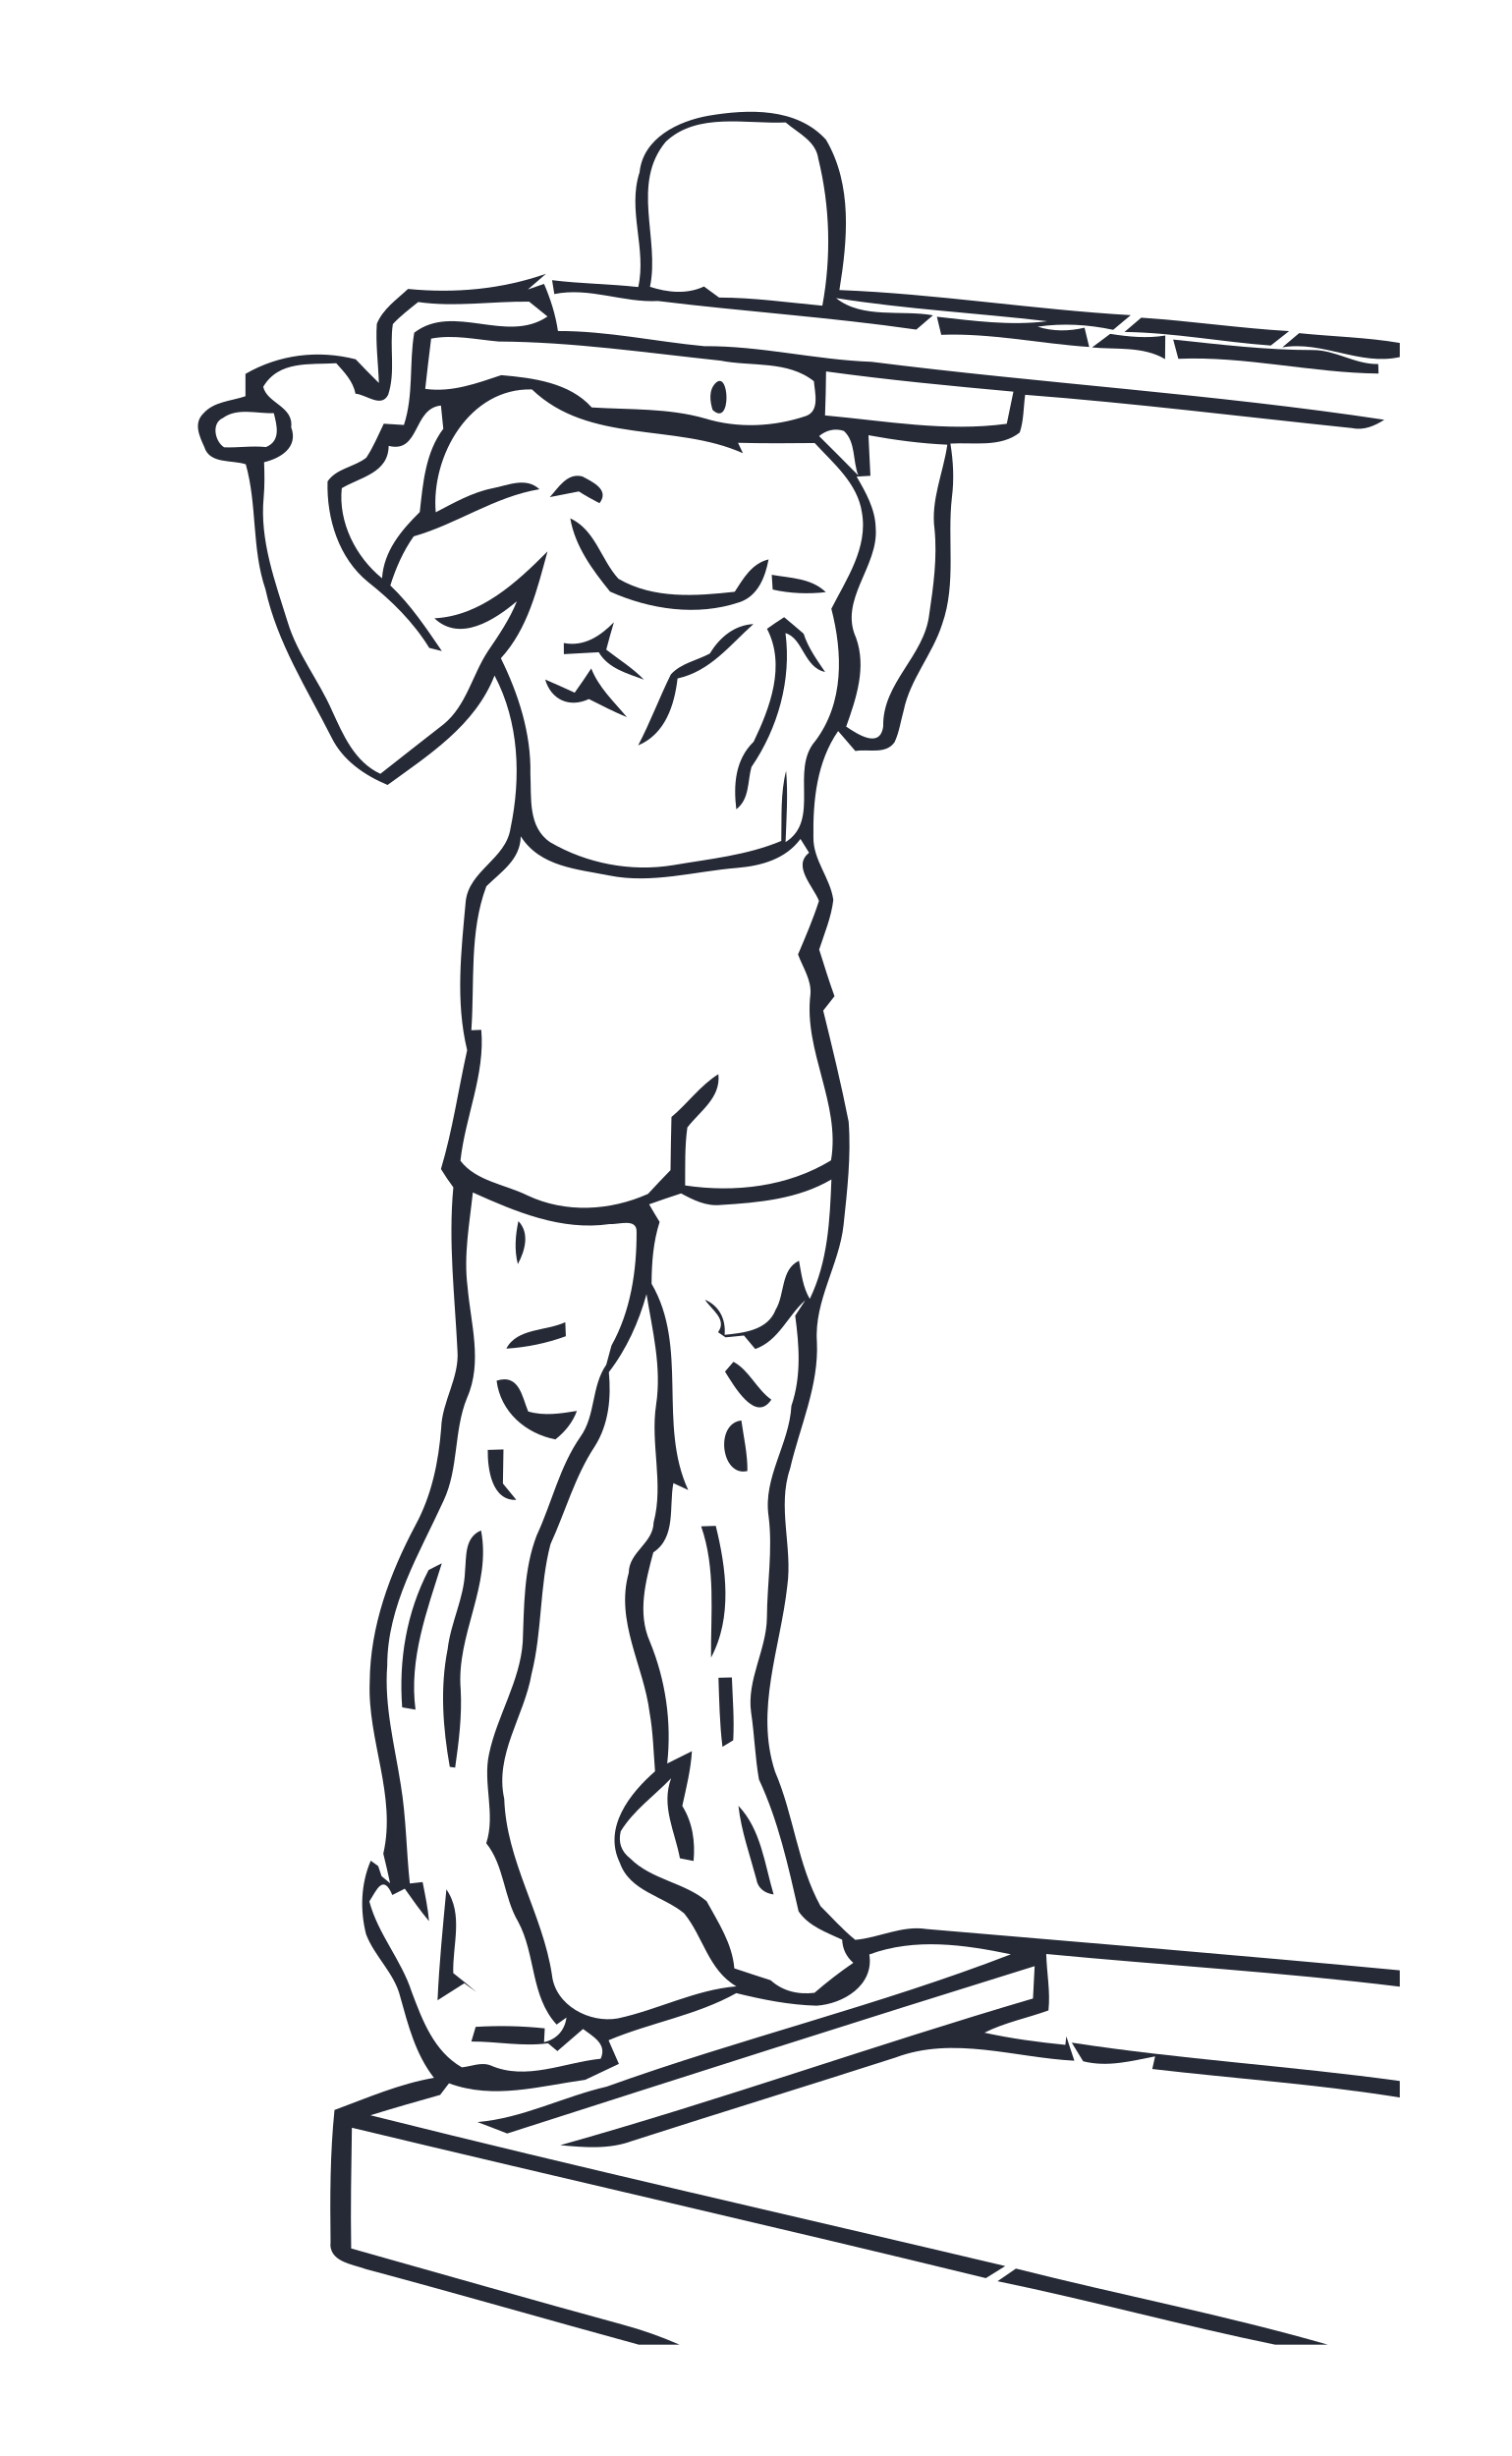
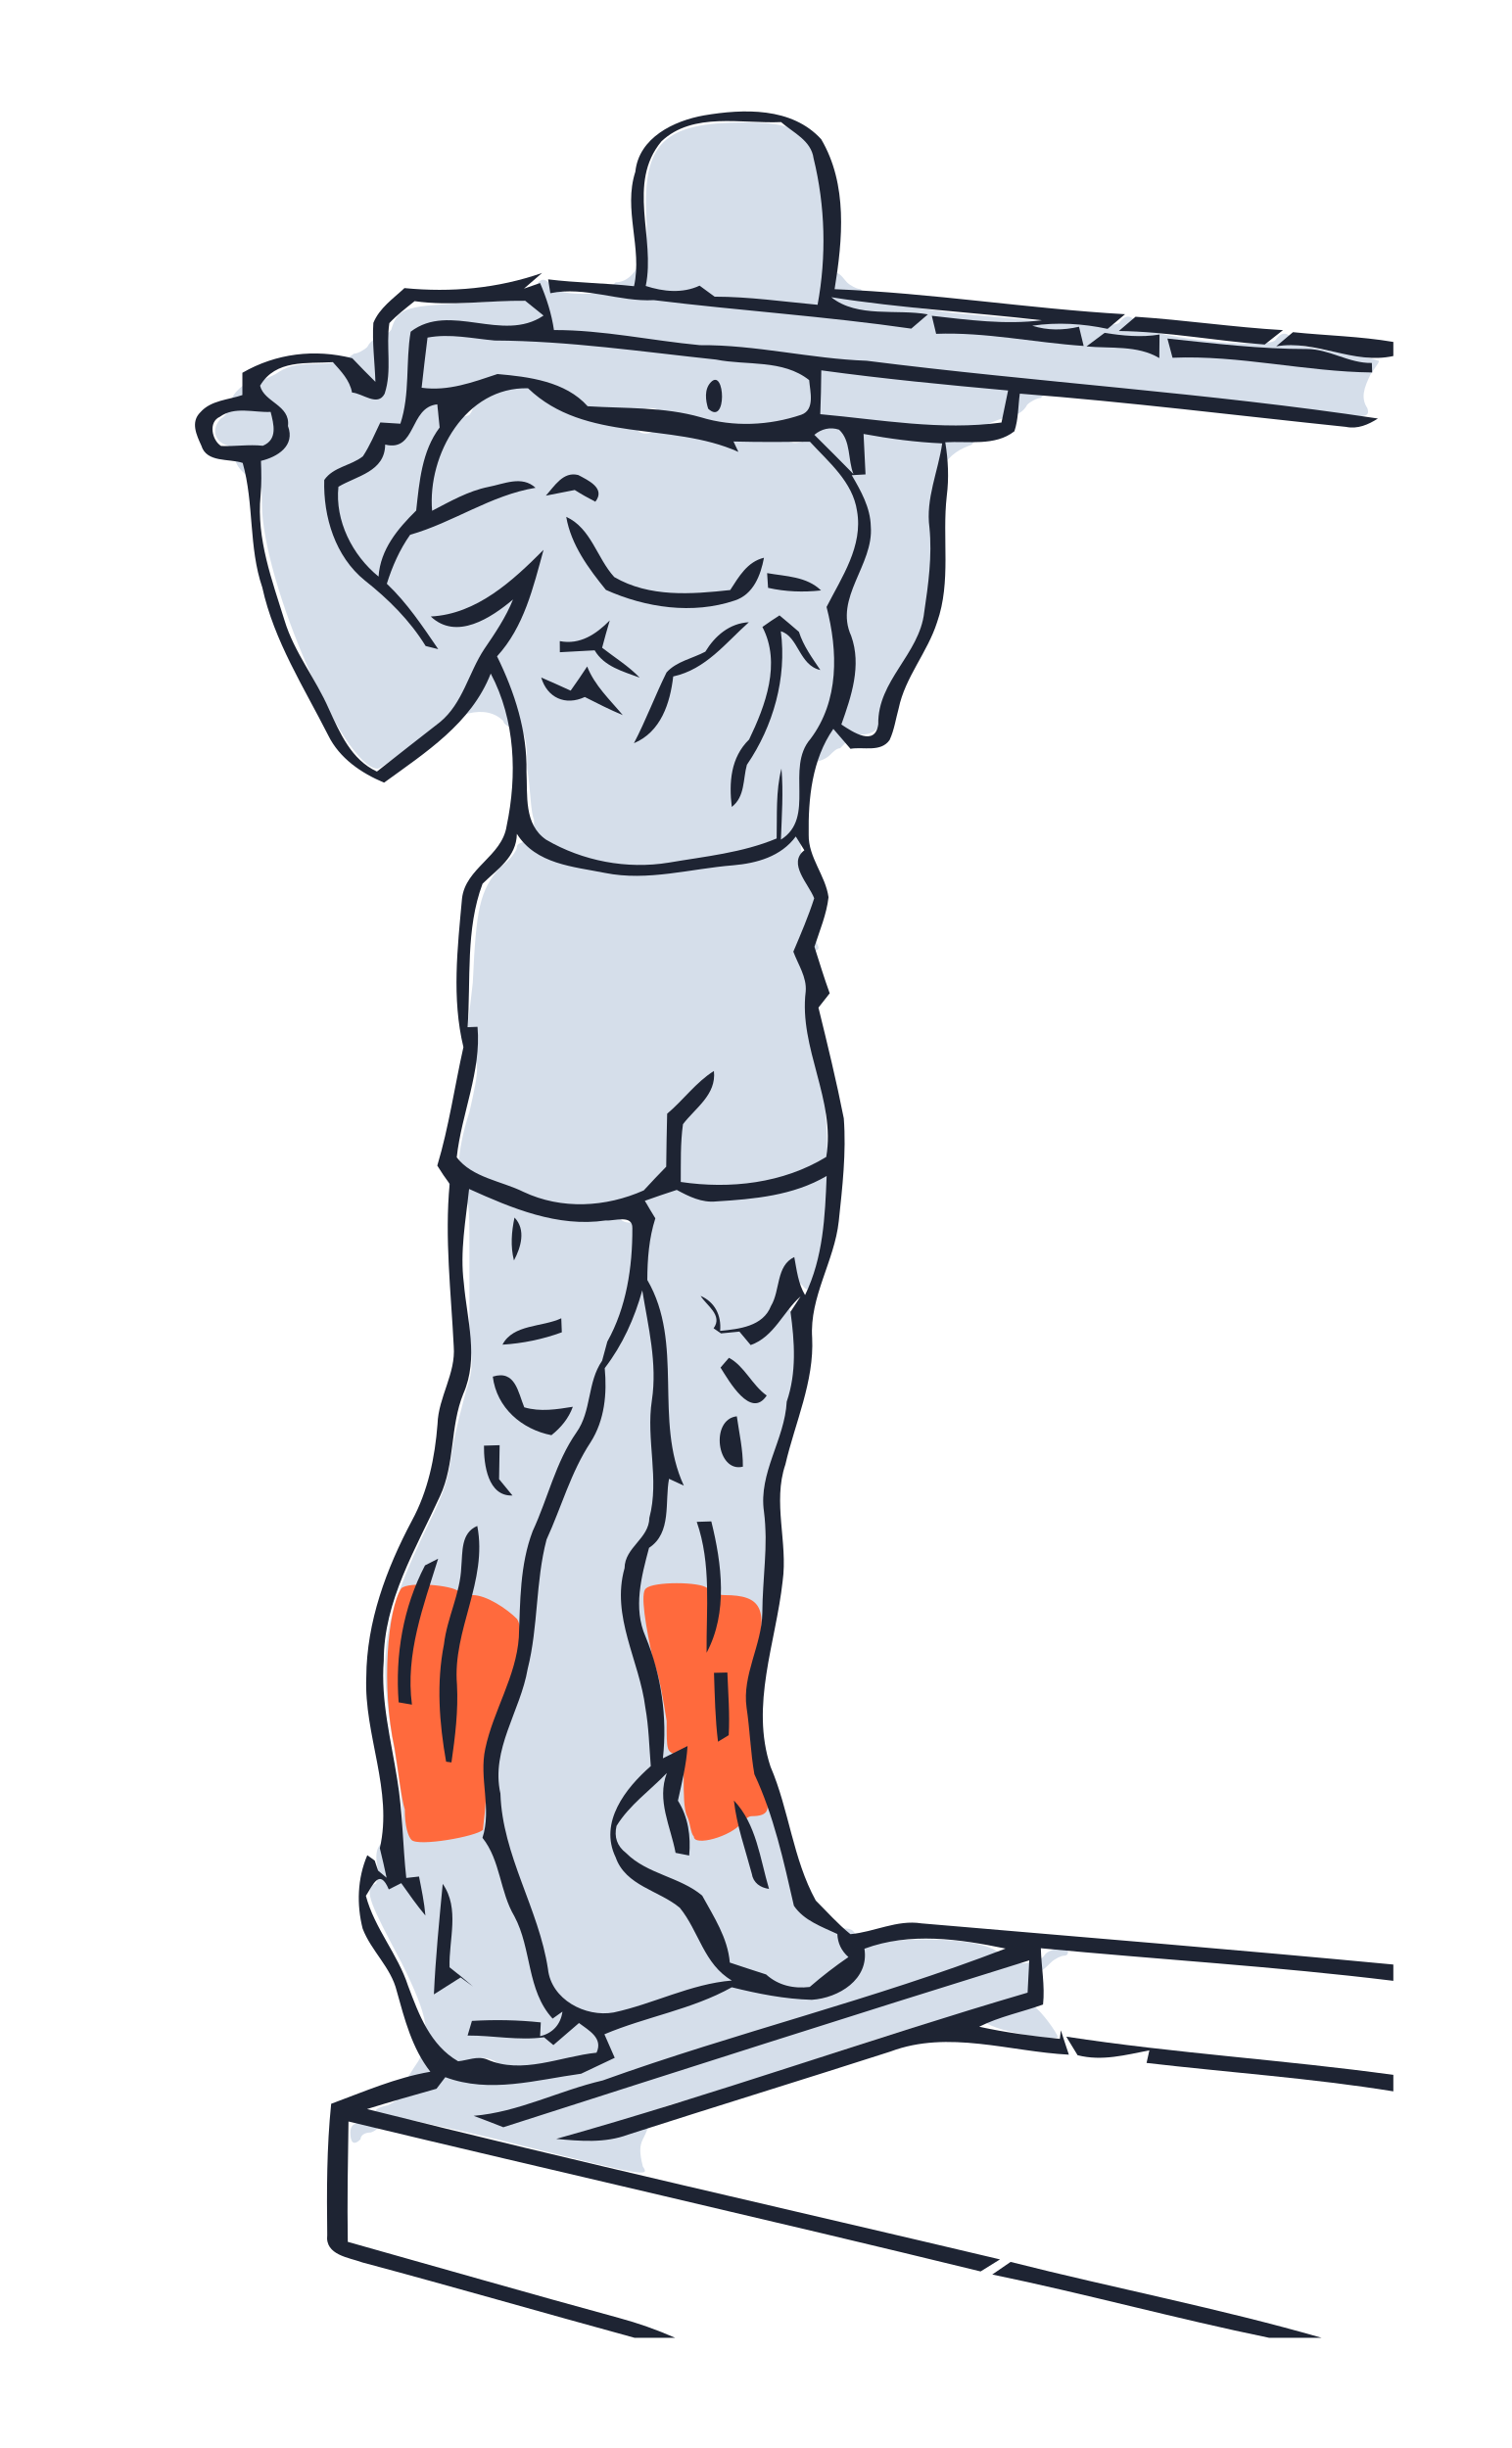
- <svg xmlns="http://www.w3.org/2000/svg" viewBox="8.7 3 191.5 311.1">
-   <g fill="#252A36">
-     <path d="M98.43 17.66c5.03-.85 11.15-1.07 14.89 3.03 3.38 5.74 2.73 12.74 1.7 19.05 12.33.48 24.57 2.47 36.9 3.18l-2.22 1.86c-3.15-.67-6.38-.87-9.57-.4 1.93.62 3.96.59 5.94.13.15.61.45 1.83.59 2.44-6.24-.42-12.48-1.78-18.74-1.54-.14-.57-.41-1.72-.55-2.29 4.63.52 9.32 1.16 13.98.57-8.9-1.04-17.88-1.52-26.75-2.93 3.33 2.67 8.29 1.46 12.27 2.18-.7.61-1.4 1.21-2.11 1.81-10.86-1.57-21.82-2.28-32.7-3.62-4.44.24-8.7-1.79-13.15-.88l-.28-1.76c3.62.45 7.28.47 10.91.87 1.09-4.86-1.4-9.72.17-14.54.45-4.35 4.9-6.48 8.72-7.16m-5.4 3.29c-4.44 5.33-.73 12.3-2 18.38 2.22.72 4.66.98 6.84-.04.64.47 1.28.93 1.91 1.4 4.38 0 8.72.63 13.08 1.03 1.14-6.14.98-12.54-.51-18.61-.31-2.28-2.59-3.25-4.13-4.6-5.01.23-11.17-1.34-15.19 2.44z" />
-     <path d="M60.38 39.6c5.94.58 11.83.05 17.48-1.92-.76.67-1.53 1.33-2.3 1.99l2.05-.71c.82 1.91 1.46 3.9 1.76 5.97 6.24-.02 12.35 1.34 18.53 1.92 7.13-.06 14.08 1.73 21.19 1.98 21.61 2.74 43.41 4.08 64.95 7.34-1.22.78-2.58 1.37-4.06 1.06-13.8-1.43-27.59-3.16-41.43-4.22-.22 1.59-.17 3.25-.69 4.78-2.45 1.93-5.87 1.22-8.78 1.4.37 2.26.48 4.55.19 6.82-.61 5.33.59 10.88-1.23 16.04-1.22 3.84-4.06 6.97-4.88 10.95-.37 1.33-.56 2.74-1.15 4.01-1.13 1.61-3.33.83-4.97 1.12-.55-.63-1.64-1.9-2.18-2.53-2.71 3.91-3.2 8.83-3.13 13.45-.05 2.89 2.14 5.16 2.52 7.94-.25 2.18-1.12 4.22-1.79 6.29.63 1.98 1.23 3.96 1.94 5.91-.36.45-1.08 1.36-1.43 1.82 1.15 4.67 2.29 9.35 3.22 14.07.33 4.35-.18 8.74-.64 13.07-.55 5.08-3.73 9.6-3.38 14.81.27 5.58-2.17 10.76-3.4 16.09-1.65 4.84.34 9.9-.35 14.84-.86 7.82-4.13 15.7-1.54 23.55 2.37 5.52 2.83 11.69 5.75 17.01 1.45 1.44 2.8 2.98 4.4 4.27 3.04-.27 5.91-1.86 9.02-1.37 19.98 1.71 39.98 3.34 59.95 5.23v2.07c-14.88-1.83-29.86-2.71-44.78-4.14.06 2.38.54 4.77.28 7.15-2.69.97-5.54 1.53-8.11 2.82 3.37.74 6.81 1.2 10.25 1.54l.12-1.08c.25.77.76 2.31 1.02 3.09-7.51-.38-15.31-3.17-22.66-.4-11.1 3.57-22.24 6.99-33.34 10.56-2.94 1.1-6.07.82-9.12.54 20.13-5.64 39.83-12.7 59.88-18.58.05-1.02.15-3.08.21-4.1-22.31 6.93-44.56 14.06-66.81 21.2-1.26-.49-2.51-.99-3.77-1.45 5.7-.47 10.85-3.21 16.38-4.49 16.9-6.08 34.43-10.28 51.19-16.76-5.89-1.22-12.14-2.12-17.93.02.63 3.91-3.3 6.27-6.68 6.49-3.45-.09-6.84-.77-10.17-1.59-5.06 2.83-10.88 3.73-16.18 5.97.33.75.98 2.24 1.31 2.99-1.43.67-2.85 1.35-4.27 2.02-5.71.78-11.58 2.55-17.25.44-.28.37-.84 1.1-1.12 1.47-2.95.83-5.9 1.67-8.83 2.58 26.72 6.7 53.6 12.75 80.41 19.1l-2.46 1.53c-26.72-6.53-53.55-12.62-80.3-19.05-.08 5.1-.17 10.19-.09 15.29 11.48 3.22 22.93 6.53 34.42 9.66 2.45.66 4.85 1.51 7.17 2.53h-5.16c-11.53-3.15-23.01-6.48-34.56-9.57-1.75-.64-4.77-.93-4.48-3.48-.07-5.56-.07-11.15.5-16.68 4.14-1.53 8.22-3.32 12.6-4.07-2.34-2.99-3.27-6.67-4.27-10.25-.73-3.01-3.25-5.1-4.33-7.93-.78-3.07-.67-6.39.59-9.33.23.17.71.51.94.68.11.32.32.96.43 1.28l1.08.9c-.27-1.26-.55-2.51-.86-3.75 1.69-7.35-2.02-14.38-1.72-21.73.04-7.04 2.54-13.75 5.8-19.89 2.05-3.77 2.92-8.02 3.25-12.26.1-3.42 2.34-6.42 2.06-9.87-.34-6.87-1.17-13.77-.52-20.65-.56-.75-1.08-1.52-1.57-2.32 1.48-4.93 2.2-10.05 3.32-15.05-1.5-6.22-.75-12.57-.18-18.87.43-3.9 5.09-5.35 5.67-9.23 1.35-6.43 1.11-13.45-2.02-19.36-2.47 6.33-8.3 10.04-13.55 13.86-2.91-1.22-5.65-3.09-7.08-5.98-3.1-6.13-6.9-12.02-8.39-18.82-1.75-5.13-1.03-10.65-2.49-15.82-1.76-.58-4.58 0-5.25-2.19-.62-1.36-1.4-3-.12-4.25 1.33-1.52 3.55-1.57 5.33-2.18v-2.83c4.27-2.47 9.2-3.06 13.96-1.85.97 1.02 1.94 2.02 2.94 3-.08-2.5-.43-4.99-.26-7.49.77-1.89 2.52-3.08 3.95-4.42m1.29 1.66c-1.11.89-2.24 1.75-3.21 2.79-.45 2.97.37 6.06-.6 8.97-.88 1.7-2.8-.06-4.14-.15-.29-1.58-1.41-2.72-2.43-3.86-3.34.2-7.27-.37-9.25 2.99.5 2.11 3.87 2.46 3.54 5.12.95 2.53-1.33 3.93-3.43 4.43.06 1.48.08 2.96-.05 4.43-.53 5.47 1.46 10.73 3.05 15.86 1.23 4.04 3.94 7.37 5.62 11.21 1.41 3.07 2.84 6.45 6.11 7.97 2.66-2.11 5.34-4.19 8.01-6.28 2.9-2.38 3.63-6.26 5.62-9.27 1.37-2.01 2.75-4.04 3.66-6.31-2.78 2.34-7.18 5.25-10.45 2.16 5.83-.29 10.42-4.54 14.33-8.47-1.31 4.76-2.47 9.78-5.91 13.53 2.24 4.55 3.85 9.55 3.74 14.66.15 2.99-.35 6.69 2.5 8.64 4.63 2.71 10.25 3.78 15.57 2.91 4.61-.79 9.35-1.24 13.71-3.07.07-2.96-.13-5.99.61-8.88.26 3 .04 6.02-.07 9.03 4.47-2.81.54-9.09 3.76-12.8 3.66-4.86 3.49-11.15 2.04-16.76 1.93-3.78 4.66-7.74 3.87-12.2-.55-3.7-3.6-6.2-5.98-8.79-3.24.04-6.48.05-9.71-.03l.62 1.32c-8.57-3.85-19.44-1.1-26.72-8.08-7.91-.22-12.79 8.42-12.19 15.56 2.3-1.19 4.58-2.51 7.15-3.03 1.99-.38 4.26-1.49 5.99.11-5.72.95-10.44 4.41-15.93 5.97-1.34 1.9-2.27 4.02-2.96 6.22 2.58 2.44 4.54 5.4 6.53 8.31l-1.6-.4c-2.01-3.26-4.74-5.97-7.73-8.33-3.75-3.03-5.29-8.09-5.15-12.76 1.14-1.67 3.4-1.81 4.91-3.01.89-1.35 1.51-2.85 2.21-4.3l2.55.16c1.25-3.79.65-7.84 1.31-11.69 4.98-3.82 11.67 1.49 16.88-2.05-.58-.47-1.75-1.41-2.33-1.88-4.67-.06-9.37.72-14.05.05m1.64 4.63c-.26 2.12-.52 4.24-.75 6.37 3.39.47 6.5-.7 9.63-1.74 3.97.34 8.65.93 11.46 4.09 4.8.3 9.69.06 14.37 1.4 4.13 1.27 8.7 1.06 12.77-.32 1.78-.64 1.11-2.98 1-4.4-3.35-2.66-7.91-1.83-11.84-2.61-9.36-.99-18.7-2.37-28.1-2.42-2.84-.25-5.69-.91-8.54-.37m50.02 4.16c-.02 1.86-.05 3.71-.13 5.57 7.62.69 15.32 2.11 23.02 1.06.29-1.36.57-2.71.84-4.07-7.93-.72-15.85-1.48-23.73-2.56m-55.4 9.43c-.04 3.45-3.59 3.96-5.94 5.36-.45 4.29 1.75 8.69 5.1 11.41.23-3.46 2.43-6.07 4.78-8.39.4-3.61.71-7.55 2.98-10.55-.09-.98-.19-1.96-.3-2.94-3.58.35-2.64 6.1-6.62 5.11m-21-3.53c-1.5.66-1.01 2.99.16 3.71 1.77.07 3.53-.22 5.3-.03 1.92-.8 1.38-2.74.99-4.3-2.12.1-4.58-.74-6.45.62m75.52 2.29c1.68 1.64 3.31 3.32 4.97 4.99-.73-1.78-.3-4.24-1.83-5.64-1.12-.38-2.25-.1-3.14.65m6.25-.11c.08 1.71.17 3.42.25 5.14-.44.02-1.31.08-1.75.1 1.17 2 2.37 4.13 2.42 6.51.39 4.87-4.7 9.07-2.49 13.91 1.35 3.76.02 7.68-1.25 11.25 1.46.98 4.3 2.85 4.69-.04-.11-5.52 5.22-8.87 5.83-14.19.53-3.56 1.03-7.19.67-10.79-.5-3.66 1.11-7.13 1.62-10.69-3.36-.15-6.69-.59-9.99-1.2m-48.4 57.14c-2.17 5.79-1.47 12.16-1.9 18.23l1.26-.05c.5 5.66-2.03 11-2.64 16.58 1.96 2.59 5.68 3 8.48 4.39 4.84 2.28 10.46 1.96 15.28-.19.93-1.01 1.88-2.02 2.85-3.01.03-2.24.06-4.49.12-6.73 2.06-1.73 3.65-3.99 5.94-5.43.34 3-2.33 4.67-3.93 6.76-.34 2.43-.26 4.89-.28 7.34 6.29.93 12.98.18 18.48-3.18 1.23-7.2-3.49-13.83-2.61-21.01.16-1.83-.97-3.43-1.57-5.07.95-2.24 1.91-4.47 2.65-6.78-.69-1.81-3.42-4.43-1.25-6.1-.36-.59-.72-1.17-1.09-1.75-1.89 2.56-4.96 3.4-7.96 3.66-5.41.43-10.85 2.06-16.27.97-4.04-.81-8.77-1.1-11.2-4.97-.05 2.98-2.48 4.48-4.36 6.34m29.7 40.36c-1.83.2-3.48-.62-5.03-1.46-1.36.44-2.71.9-4.05 1.38.43.75.87 1.49 1.33 2.23-.81 2.53-1.01 5.18-1.02 7.83 4.7 8.06.79 17.8 4.64 26.13-.47-.22-1.41-.65-1.88-.87-.56 2.94.37 6.86-2.54 8.77-.97 3.63-2.04 7.66-.45 11.27 2.01 4.87 2.79 10.23 2.21 15.47.78-.39 2.34-1.17 3.13-1.56-.14 2.36-.72 4.65-1.22 6.94 1.32 2.11 1.65 4.53 1.43 6.97-.44-.08-1.3-.26-1.73-.34-.63-3.38-2.42-6.65-1.11-10.14-2.13 2.22-4.75 4.05-6.39 6.72-.33 1.41.07 2.56 1.21 3.44 2.67 2.69 6.85 3.03 9.67 5.41 1.47 2.69 3.25 5.36 3.51 8.51 1.53.52 3.07 1.01 4.61 1.51 1.55 1.4 3.49 1.83 5.54 1.59 1.57-1.36 3.21-2.63 4.92-3.8-.89-.78-1.36-1.76-1.41-2.93-1.98-.93-4.23-1.69-5.52-3.59-1.3-5.67-2.54-11.41-5.02-16.71-.49-2.79-.57-5.65-.99-8.46-.59-4.17 1.95-7.93 2-12.05.02-4.29.76-8.57.21-12.84-.72-4.93 2.64-9.14 2.89-13.98 1.27-3.7 1-7.6.48-11.41l1.28-1.96c-2.22 1.95-3.36 5.13-6.34 6.18-.36-.43-1.07-1.29-1.43-1.71-.59.06-1.76.17-2.34.23-.24-.16-.7-.48-.94-.65 1.21-1.66-.9-2.89-1.65-4.12 1.81.79 2.66 2.48 2.48 4.45 2.41-.24 5.45-.56 6.46-3.17 1.2-1.98.62-5.1 2.96-6.21.31 1.64.49 3.36 1.37 4.83 2.3-4.76 2.54-9.96 2.74-15.13-4.23 2.49-9.22 2.94-14.01 3.23m-31.41-1.58c-.42 3.96-1.18 7.94-.67 11.93.4 4.67 1.93 9.57-.06 14.08-1.71 4.18-1.04 8.91-2.97 13.02-3.05 6.68-7.15 13.32-7.14 20.9-.4 5.1.93 10.08 1.71 15.08.69 4.14.7 8.35 1.15 12.52.41-.04 1.22-.13 1.62-.18.32 1.64.67 3.27.81 4.95-1.1-1.31-2.09-2.72-3.07-4.11-.39.2-1.18.6-1.58.8-1.17-2.8-2.04-.51-2.91.81 1.1 4.14 4.06 7.42 5.36 11.44 1.36 3.62 2.82 7.55 6.36 9.58 1.2-.12 2.44-.7 3.63-.25 4.52 1.99 9.34-.37 13.95-.84.86-1.87-.98-2.82-2.23-3.77-1.09.93-2.17 1.86-3.25 2.8-.39-.34-.79-.67-1.19-.99-3.22.45-6.48-.24-9.71-.22.13-.47.41-1.39.55-1.86 2.92-.17 5.84-.12 8.75.19l-.09 1.75c1.6-.36 2.62-1.5 2.84-3.12l-1.25.89c-3.31-3.6-2.63-8.86-4.86-13.01-1.86-3.13-1.75-7.08-4.05-9.96 1.21-3.71-.47-7.58.36-11.34 1.02-4.82 3.91-9.14 4.26-14.12.18-4.53.12-9.21 1.76-13.51 1.93-4.15 2.9-8.72 5.55-12.52 1.95-2.73 1.36-6.37 3.27-9.12.21-.81.43-1.62.66-2.43 2.43-4.34 3.2-9.47 3.18-14.39.06-1.82-2.33-.9-3.39-1-6.12.9-11.91-1.55-17.35-4m17.23 22.76c.3 3.25 0 6.59-1.79 9.41-2.52 3.82-3.71 8.25-5.6 12.37-1.41 5.37-1.04 11.04-2.4 16.44-.91 5.34-4.71 10.22-3.46 15.83.25 7.87 4.88 14.62 6.04 22.29.41 3.86 4.74 6.16 8.34 5.52 5.08-1.09 9.79-3.63 15.02-4.06-3.55-2.06-4.19-6.27-6.61-9.24-2.66-2.22-6.88-2.78-8.15-6.41-2.15-4.45 1.25-8.78 4.46-11.59-.2-2.48-.25-4.98-.69-7.43-.74-5.95-4.38-11.58-2.64-17.72.03-2.67 3.11-3.73 3.15-6.39 1.31-4.92-.45-9.96.32-14.93.71-4.72-.47-9.35-1.22-13.97-.99 3.56-2.51 6.94-4.77 9.88zM151.13 45.05c.71-.6 1.41-1.21 2.12-1.81 6.26.41 12.47 1.34 18.73 1.7-.77.61-1.54 1.22-2.32 1.83-6.19-.45-12.32-1.64-18.53-1.72zM173.25 45.2c4.25.44 8.53.52 12.75 1.24v1.79c-5.12 1.13-9.75-2.1-14.88-1.23.71-.6 1.43-1.2 2.13-1.8z" />
-     <path d="M147.02 47.01c.76-.58 1.53-1.15 2.3-1.72 2.31.36 4.65.6 6.98.21-.02 1-.03 1.99-.03 2.99-2.79-1.66-6.18-1.19-9.25-1.48zM157.95 48.45c-.16-.61-.48-1.83-.65-2.44 5.89.62 11.78 1.34 17.7 1.33 2.88-.01 5.36 1.84 8.27 1.77l.04 1.21c-8.49-.09-16.89-2.23-25.36-1.87zM99.3 51.56c1.81-1.89 2.09 5.66-.34 3.36-.34-1.07-.51-2.47.34-3.36zM78.34 65.97c1.08-1.18 2.19-3.12 4.12-2.62 1.28.68 3.5 1.69 2.17 3.39-.89-.46-1.77-.95-2.62-1.49l-3.67.72zM80.93 68.66c3.18 1.46 3.89 5.24 6.1 7.65 4.45 2.6 9.8 2.19 14.73 1.65 1.1-1.69 2.16-3.59 4.29-4.1-.42 2.24-1.35 4.66-3.71 5.43-5.34 1.8-11.31.92-16.37-1.35-2.21-2.72-4.43-5.73-5.04-9.28zM106.45 75.81c2.37.42 5.01.41 6.85 2.2-2.24.25-4.53.17-6.73-.33l-.12-1.87zM105.85 82.65c.71-.51 1.43-1 2.17-1.47.83.69 1.66 1.38 2.47 2.09.57 1.79 1.68 3.31 2.72 4.85-2.7-.58-2.79-4.29-5.02-4.92.78 5.91-.95 12.05-4.31 16.96-.51 1.84-.22 4.05-1.92 5.35-.37-3.09-.15-6.27 2.2-8.56 2.07-4.3 4.1-9.68 1.69-14.3zM80.11 84.45c2.58.5 4.62-.88 6.35-2.63a105 105 0 00-.97 3.47c1.6 1.25 3.35 2.32 4.77 3.8-2.09-.78-4.51-1.4-5.72-3.47-1.47.07-2.95.16-4.42.24 0-.35-.01-1.06-.01-1.41zM98.6 85.79c1.23-2.02 3.08-3.61 5.53-3.74-2.98 2.66-5.46 5.98-9.61 6.89-.39 3.39-1.56 7.04-4.99 8.48 1.53-2.93 2.68-6.03 4.14-8.99 1.26-1.41 3.3-1.77 4.93-2.64zM83.59 87.67c.95 2.43 2.88 4.21 4.52 6.18-1.65-.69-3.24-1.5-4.82-2.3-2.48 1.15-4.78.09-5.54-2.48 1.25.54 2.5 1.1 3.74 1.67a92.33 92.33 0 002.1-3.07zM74.36 157.68c1.48 1.54.82 3.78-.07 5.45-.46-1.8-.31-3.66.07-5.45zM72.83 173.83c1.36-2.62 5.05-2.21 7.47-3.35.02.45.05 1.34.07 1.78-2.43.89-4.97 1.41-7.54 1.57zM101.6 175.5c1.97 1.04 2.94 3.48 4.8 4.79-2.03 3.06-4.8-1.86-5.87-3.55.27-.31.8-.93 1.07-1.24zM71.6 177.89c2.87-.9 3.21 1.99 4 3.9 2.04.6 4.12.26 6.17-.07-.53 1.47-1.51 2.65-2.72 3.61-3.78-.74-6.96-3.49-7.45-7.44zM103.37 189.33c-3.31.82-4.19-6.01-.77-6.4.3 2.12.79 4.24.77 6.4zM70.48 186.66c.5-.02 1.49-.05 1.99-.06-.03 1.43-.05 2.87-.07 4.32.43.52 1.28 1.55 1.7 2.07-3.12.14-3.65-3.93-3.62-6.33zM97.51 196.34c.46-.01 1.38-.04 1.85-.06 1.34 5.4 2.13 11.59-.6 16.69-.05-5.56.62-11.27-1.25-16.63zM67.6 202.05c.18-1.9-.07-4.31 2.03-5.19 1.36 7.01-3.16 13.21-2.58 20.15.18 3.32-.23 6.61-.7 9.89-.17-.03-.51-.07-.68-.09-.87-4.93-1.25-9.98-.27-14.92.39-3.37 2.08-6.44 2.2-9.84zM62.99 201.87c.41-.21 1.25-.64 1.67-.85-1.88 6.03-4.18 12.09-3.33 18.54-.42-.07-1.27-.22-1.69-.29-.45-6.02.55-12.02 3.35-17.4zM99.7 215.52l1.7-.04c.1 2.65.32 5.31.17 7.96-.34.21-1.02.62-1.36.83-.36-2.9-.41-5.83-.51-8.75zM102.23 231.74c2.87 3.01 3.32 7.4 4.46 11.23-1.12-.15-2.01-.78-2.19-1.94-.82-3.08-1.92-6.11-2.27-9.29zM65.24 242.33c2.2 3.16.76 7.07.87 10.6 1.01.79 2.01 1.6 2.99 2.45-.4-.29-1.19-.87-1.59-1.16-1.12.72-2.25 1.44-3.39 2.15.21-4.69.68-9.37 1.12-14.04zM145.89 264.1c-.47-.79-.96-1.58-1.44-2.36 13.78 2.12 27.74 2.95 41.55 4.86v2.09c-10.39-1.68-20.91-2.39-31.35-3.61l.36-1.6c-3.01.58-6.01 1.41-9.12.62zM135.05 291.96c.78-.54 1.55-1.07 2.33-1.6 13.14 3.33 26.49 5.89 39.51 9.64h-6.67c-11.78-2.42-23.39-5.61-35.17-8.04z" />
+ <svg xmlns="http://www.w3.org/2000/svg" viewBox="9 3 192 311" class="ekd">
+   <g transform="translate(9 3) scale(0.43208)">
+     <path class="b" fill="#D5DEEA" d="M154 631C135 626 118 623 115 622C109 622 109 620 114 619C118 617 119 616 119 613C119 612 121 609 123 606C127 599 126 593 118 577C109 560 107 556 110 554C111 554 111 552 111 549C110 544 111 541 116 541C119 540 119 532 116 515C111 486 112 477 126 448C131 438 132 434 133 426C134 420 136 413 137 409C139 403 139 402 138 392C138 386 138 375 138 367C138 353 138 353 135 352C132 351 131 347 133 346C134 345 135 344 135 341C135 339 136 333 138 327C141 314 141 312 138 310C136 309 136 308 137 306C137 305 138 298 139 289C140 267 141 262 147 255C150 253 152 250 152 249C152 248 153 248 155 247C157 246 157 246 157 241C156 239 156 232 155 226C155 216 154 214 151 214C150 214 148 213 148 212C143 207 134 209 123 218C117 222 112 226 111 226C101 226 77 171 77 148C77 143 77 142 75 141C72 140 69 137 69 134C69 133 68 132 67 131C63 130 62 126 65 123C67 122 68 119 68 118C68 116 72 112 75 112C77 112 79 111 81 110C84 108 86 107 93 107C98 107 101 106 102 105C103 105 104 104 104 104C105 104 107 103 108 102C109 100 111 99 112 99C113 99 114 98 115 97C117 90 120 90 139 89C156 88 156 88 157 86C158 82 160 81 162 84C163 87 177 87 179 85C180 84 181 83 181 83C187 83 191 74 190 64C189 42 195 36 219 36C238 36 241 40 243 68C243 78 243 79 245 80C247 80 248 82 249 83C250 84 252 85 253 85C253 85 254 86 255 87C256 89 259 89 280 92C322 96 327 96 329 95C331 92 333 93 334 95C335 99 372 103 375 100C377 97 379 98 380 100C381 101 382 102 385 102C389 103 403 105 405 106C406 106 405 107 403 110C401 114 400 117 402 120C403 123 401 123 387 121C344 115 310 112 308 115C307 116 306 117 306 117C305 117 303 118 302 119C301 121 299 122 298 122C291 124 287 126 287 128C287 129 286 131 285 131C277 134 274 140 274 156C274 170 272 182 270 187C269 190 268 193 268 195C268 199 268 199 265 199C263 199 259 205 259 211C259 214 257 216 253 216C251 216 250 217 249 218C248 219 247 220 247 220C246 220 245 221 244 222C243 223 241 224 239 224C234 225 234 253 238 261C240 263 240 264 239 266C238 270 238 275 240 277C241 279 241 279 239 280C236 282 237 300 241 315C246 338 242 387 236 378C233 375 230 376 229 380C229 382 229 383 231 384C236 386 234 410 228 428C226 433 226 436 225 452C225 473 225 478 222 488C219 499 220 516 225 528C227 532 229 541 231 548C235 564 238 567 247 567C250 567 251 567 252 570C253 572 253 572 259 571C275 569 293 571 294 575C295 578 305 578 307 575C308 573 314 572 314 574C314 575 313 575 313 575C312 575 310 576 309 577C308 578 306 580 305 580C303 581 302 588 304 590C306 591 311 598 311 599C309 600 291 597 289 594C286 591 284 591 247 603C230 609 210 615 204 617C192 620 191 621 191 623C191 625 190 627 189 629C188 631 188 633 189 637C191 640 190 640 154 631ZM103 627C103 625 104 624 107 624C112 624 112 626 109 627C107 627 106 628 106 629C104 631 103 630 103 627ZM148 610C148 605 139 603 138 608C138 611 140 613 144 613C147 613 148 612 148 610ZM190 356C190 353 190 352 187 352C182 352 181 354 182 358C184 361 190 359 190 356ZM240 126C240 122 238 121 233 123C230 124 229 128 231 129C233 132 240 129 240 126ZM194 124C194 121 194 120 191 120C187 120 186 122 187 126C189 129 194 127 194 124ZM138 122C141 118 139 114 134 114C129 114 128 117 129 122C130 123 136 123 138 122Z" />
+     <path class="m m-calves" fill="#FF6A3D" d="M121 541C120 540 119 537 119 532C118 529 117 520 116 514C112 496 114 473 118 467C120 465 133 466 135 468C136 468 138 469 139 469C143 469 149 473 152 476C154 479 153 487 148 500C144 510 144 511 143 524C143 531 142 537 142 538C140 540 123 543 121 541ZM204 540C203 539 203 536 202 534C201 532 201 527 201 523C201 517 201 517 199 516C196 515 196 515 196 506C195 500 194 493 192 488C190 479 188 468 190 467C192 465 206 465 208 467C209 468 211 469 213 469C224 469 226 473 222 488C219 498 220 517 224 526C227 532 226 534 221 534C220 534 219 535 218 536C215 540 204 543 204 540Z" />
+   </g>
+   <g class="l">
+     <g fill="#1E2433">
+       <path d="M98.43 17.66c5.03-.85 11.15-1.07 14.89 3.03 3.38 5.74 2.73 12.74 1.7 19.05 12.33.48 24.57 2.47 36.9 3.18l-2.22 1.86c-3.15-.67-6.38-.87-9.57-.4 1.93.62 3.96.59 5.94.13.15.61.45 1.83.59 2.44-6.24-.42-12.48-1.78-18.74-1.54-.14-.57-.41-1.72-.55-2.29 4.63.52 9.32 1.16 13.98.57-8.9-1.04-17.88-1.52-26.75-2.93 3.33 2.67 8.29 1.46 12.27 2.18-.7.61-1.4 1.21-2.11 1.81-10.86-1.57-21.82-2.28-32.7-3.62-4.44.24-8.7-1.79-13.15-.88l-.28-1.76c3.62.45 7.28.47 10.91.87 1.09-4.86-1.4-9.72.17-14.54.45-4.35 4.9-6.48 8.72-7.16m-5.4 3.29c-4.44 5.33-.73 12.3-2 18.38 2.22.72 4.66.98 6.84-.04.64.47 1.28.93 1.91 1.4 4.38 0 8.72.63 13.08 1.03 1.14-6.14.98-12.54-.51-18.61-.31-2.28-2.59-3.25-4.13-4.6-5.01.23-11.17-1.34-15.19 2.44z" />
+       <path d="M60.38 39.6c5.94.58 11.83.05 17.48-1.92-.76.67-1.53 1.33-2.3 1.99l2.05-.71c.82 1.91 1.46 3.9 1.76 5.97 6.24-.02 12.35 1.34 18.53 1.92 7.13-.06 14.08 1.73 21.19 1.98 21.61 2.74 43.41 4.08 64.95 7.34-1.22.78-2.58 1.37-4.06 1.06-13.8-1.43-27.59-3.16-41.43-4.22-.22 1.59-.17 3.25-.69 4.78-2.45 1.93-5.87 1.22-8.78 1.4.37 2.26.48 4.55.19 6.82-.61 5.33.59 10.88-1.23 16.04-1.22 3.84-4.06 6.97-4.88 10.95-.37 1.33-.56 2.74-1.15 4.01-1.13 1.61-3.33.83-4.97 1.12-.55-.63-1.64-1.9-2.18-2.53-2.71 3.91-3.2 8.83-3.13 13.45-.05 2.89 2.14 5.16 2.52 7.94-.25 2.18-1.12 4.22-1.79 6.29.63 1.98 1.23 3.96 1.94 5.91-.36.45-1.08 1.36-1.43 1.82 1.15 4.67 2.29 9.35 3.22 14.07.33 4.35-.18 8.74-.64 13.07-.55 5.08-3.73 9.6-3.38 14.81.27 5.58-2.17 10.76-3.4 16.09-1.65 4.84.34 9.9-.35 14.84-.86 7.82-4.13 15.7-1.54 23.55 2.37 5.52 2.83 11.69 5.75 17.01 1.45 1.44 2.8 2.98 4.4 4.27 3.04-.27 5.91-1.86 9.02-1.37 19.98 1.71 39.98 3.34 59.95 5.23v2.07c-14.88-1.83-29.86-2.71-44.78-4.14.06 2.38.54 4.77.28 7.15-2.69.97-5.54 1.53-8.11 2.82 3.37.74 6.81 1.2 10.25 1.54l.12-1.08c.25.77.76 2.31 1.02 3.09-7.51-.38-15.31-3.17-22.66-.4-11.1 3.57-22.24 6.99-33.34 10.56-2.94 1.1-6.07.82-9.12.54 20.13-5.64 39.83-12.7 59.88-18.58.05-1.02.15-3.08.21-4.1-22.31 6.93-44.56 14.06-66.81 21.2-1.26-.49-2.51-.99-3.77-1.45 5.7-.47 10.85-3.21 16.38-4.49 16.9-6.08 34.43-10.28 51.19-16.76-5.89-1.22-12.14-2.12-17.93.02.63 3.91-3.3 6.27-6.68 6.49-3.45-.09-6.84-.77-10.17-1.59-5.06 2.83-10.88 3.73-16.18 5.97.33.75.98 2.24 1.31 2.99-1.43.67-2.85 1.35-4.27 2.02-5.71.78-11.58 2.55-17.25.44-.28.37-.84 1.1-1.12 1.47-2.95.83-5.9 1.67-8.83 2.58 26.72 6.7 53.6 12.75 80.41 19.1l-2.46 1.53c-26.72-6.53-53.55-12.62-80.3-19.05-.08 5.1-.17 10.19-.09 15.29 11.48 3.22 22.93 6.53 34.42 9.66 2.45.66 4.85 1.51 7.17 2.53h-5.16c-11.53-3.15-23.01-6.48-34.56-9.57-1.75-.64-4.77-.93-4.48-3.48-.07-5.56-.07-11.15.5-16.68 4.14-1.53 8.22-3.32 12.6-4.07-2.34-2.99-3.27-6.67-4.27-10.25-.73-3.01-3.25-5.1-4.33-7.93-.78-3.07-.67-6.39.59-9.33.23.17.71.51.94.68.11.32.32.96.43 1.28l1.08.9c-.27-1.26-.55-2.51-.86-3.75 1.69-7.35-2.02-14.38-1.72-21.73.04-7.04 2.54-13.75 5.8-19.89 2.05-3.77 2.92-8.02 3.25-12.26.1-3.42 2.34-6.42 2.06-9.87-.34-6.87-1.17-13.77-.52-20.65-.56-.75-1.08-1.52-1.57-2.32 1.48-4.93 2.2-10.05 3.32-15.05-1.5-6.22-.75-12.57-.18-18.87.43-3.9 5.09-5.35 5.67-9.23 1.35-6.43 1.11-13.45-2.02-19.36-2.47 6.33-8.3 10.04-13.55 13.86-2.91-1.22-5.65-3.09-7.08-5.98-3.1-6.13-6.9-12.02-8.39-18.82-1.75-5.13-1.03-10.65-2.49-15.82-1.76-.58-4.58 0-5.25-2.19-.62-1.36-1.4-3-.12-4.25 1.33-1.52 3.55-1.57 5.33-2.18v-2.83c4.27-2.47 9.2-3.06 13.96-1.85.97 1.02 1.94 2.02 2.94 3-.08-2.5-.43-4.99-.26-7.49.77-1.89 2.52-3.08 3.95-4.42m1.29 1.66c-1.11.89-2.24 1.75-3.21 2.79-.45 2.97.37 6.06-.6 8.97-.88 1.7-2.8-.06-4.14-.15-.29-1.58-1.41-2.72-2.43-3.86-3.34.2-7.27-.37-9.25 2.99.5 2.11 3.87 2.46 3.54 5.12.95 2.53-1.33 3.93-3.43 4.43.06 1.48.08 2.96-.05 4.43-.53 5.47 1.46 10.73 3.05 15.86 1.23 4.04 3.94 7.37 5.62 11.21 1.41 3.07 2.84 6.45 6.11 7.97 2.66-2.11 5.34-4.19 8.01-6.28 2.9-2.38 3.63-6.26 5.62-9.27 1.37-2.01 2.75-4.04 3.66-6.31-2.78 2.34-7.18 5.25-10.45 2.16 5.83-.29 10.42-4.54 14.33-8.47-1.31 4.76-2.47 9.78-5.91 13.53 2.24 4.55 3.85 9.55 3.74 14.66.15 2.99-.35 6.69 2.5 8.64 4.63 2.71 10.25 3.78 15.57 2.91 4.61-.79 9.35-1.24 13.71-3.07.07-2.96-.13-5.99.61-8.88.26 3 .04 6.02-.07 9.03 4.47-2.81.54-9.09 3.76-12.8 3.66-4.86 3.49-11.15 2.04-16.76 1.93-3.78 4.66-7.74 3.87-12.2-.55-3.7-3.6-6.2-5.98-8.79-3.24.04-6.48.05-9.71-.03l.62 1.32c-8.57-3.85-19.44-1.1-26.72-8.08-7.91-.22-12.79 8.42-12.19 15.56 2.3-1.19 4.58-2.51 7.15-3.03 1.99-.38 4.26-1.49 5.99.11-5.72.95-10.44 4.41-15.93 5.97-1.34 1.9-2.27 4.02-2.96 6.22 2.58 2.44 4.54 5.4 6.53 8.31l-1.6-.4c-2.01-3.26-4.74-5.97-7.73-8.33-3.75-3.03-5.29-8.09-5.15-12.76 1.14-1.67 3.4-1.81 4.91-3.01.89-1.35 1.51-2.85 2.21-4.3l2.55.16c1.25-3.79.65-7.84 1.31-11.69 4.98-3.82 11.67 1.49 16.88-2.05-.58-.47-1.75-1.41-2.33-1.88-4.67-.06-9.37.72-14.05.05m1.64 4.63c-.26 2.12-.52 4.24-.75 6.37 3.39.47 6.5-.7 9.63-1.74 3.97.34 8.65.93 11.46 4.09 4.8.3 9.69.06 14.37 1.4 4.13 1.27 8.7 1.06 12.77-.32 1.78-.64 1.11-2.98 1-4.4-3.35-2.66-7.91-1.83-11.84-2.61-9.36-.99-18.7-2.37-28.1-2.42-2.84-.25-5.69-.91-8.54-.37m50.02 4.16c-.02 1.86-.05 3.71-.13 5.57 7.62.69 15.32 2.11 23.02 1.06.29-1.36.57-2.71.84-4.07-7.93-.72-15.85-1.48-23.73-2.56m-55.4 9.43c-.04 3.45-3.59 3.96-5.94 5.36-.45 4.29 1.75 8.69 5.1 11.41.23-3.46 2.43-6.07 4.78-8.39.4-3.61.71-7.55 2.98-10.55-.09-.98-.19-1.96-.3-2.94-3.58.35-2.64 6.1-6.62 5.11m-21-3.53c-1.5.66-1.01 2.99.16 3.71 1.77.07 3.53-.22 5.3-.03 1.92-.8 1.38-2.74.99-4.3-2.12.1-4.58-.74-6.45.62m75.52 2.29c1.68 1.64 3.31 3.32 4.97 4.99-.73-1.78-.3-4.24-1.83-5.64-1.12-.38-2.25-.1-3.14.65m6.25-.11c.08 1.71.17 3.42.25 5.14-.44.02-1.31.08-1.75.1 1.17 2 2.37 4.13 2.42 6.51.39 4.87-4.7 9.07-2.49 13.91 1.35 3.76.02 7.68-1.25 11.25 1.46.98 4.3 2.85 4.69-.04-.11-5.52 5.22-8.87 5.83-14.19.53-3.56 1.03-7.19.67-10.79-.5-3.66 1.11-7.13 1.62-10.69-3.36-.15-6.69-.59-9.99-1.2m-48.4 57.14c-2.17 5.79-1.47 12.16-1.9 18.23l1.26-.05c.5 5.66-2.03 11-2.64 16.58 1.96 2.59 5.68 3 8.48 4.39 4.84 2.28 10.46 1.96 15.28-.19.93-1.01 1.88-2.02 2.85-3.01.03-2.24.06-4.49.12-6.73 2.06-1.73 3.65-3.99 5.94-5.43.34 3-2.33 4.67-3.93 6.76-.34 2.43-.26 4.89-.28 7.34 6.29.93 12.98.18 18.48-3.18 1.23-7.2-3.49-13.83-2.61-21.01.16-1.83-.97-3.43-1.57-5.07.95-2.24 1.91-4.47 2.65-6.78-.69-1.81-3.42-4.43-1.25-6.1-.36-.59-.72-1.17-1.09-1.75-1.89 2.56-4.96 3.4-7.96 3.66-5.41.43-10.85 2.06-16.27.97-4.04-.81-8.77-1.1-11.2-4.97-.05 2.98-2.48 4.48-4.36 6.34m29.7 40.36c-1.83.2-3.48-.62-5.03-1.46-1.36.44-2.71.9-4.05 1.38.43.75.87 1.49 1.33 2.23-.81 2.53-1.01 5.18-1.02 7.83 4.7 8.06.79 17.8 4.64 26.13-.47-.22-1.41-.65-1.88-.87-.56 2.94.37 6.86-2.54 8.77-.97 3.63-2.04 7.66-.45 11.27 2.01 4.87 2.79 10.23 2.21 15.47.78-.39 2.34-1.17 3.13-1.56-.14 2.36-.72 4.65-1.22 6.94 1.32 2.11 1.65 4.53 1.43 6.97-.44-.08-1.3-.26-1.73-.34-.63-3.38-2.42-6.65-1.11-10.14-2.13 2.22-4.75 4.05-6.39 6.72-.33 1.41.07 2.56 1.21 3.44 2.67 2.69 6.85 3.03 9.67 5.41 1.47 2.69 3.25 5.36 3.51 8.51 1.53.52 3.07 1.01 4.61 1.51 1.55 1.4 3.49 1.83 5.54 1.59 1.57-1.36 3.21-2.63 4.92-3.8-.89-.78-1.36-1.76-1.41-2.93-1.98-.93-4.23-1.69-5.52-3.59-1.3-5.67-2.54-11.41-5.02-16.71-.49-2.79-.57-5.65-.99-8.46-.59-4.17 1.95-7.93 2-12.05.02-4.29.76-8.57.21-12.84-.72-4.93 2.64-9.14 2.89-13.98 1.27-3.7 1-7.6.48-11.41l1.28-1.96c-2.22 1.95-3.36 5.13-6.34 6.18-.36-.43-1.07-1.29-1.43-1.71-.59.06-1.76.17-2.34.23-.24-.16-.7-.48-.94-.65 1.21-1.66-.9-2.89-1.65-4.12 1.81.79 2.66 2.48 2.48 4.45 2.41-.24 5.45-.56 6.46-3.17 1.2-1.98.62-5.1 2.96-6.21.31 1.64.49 3.36 1.37 4.83 2.3-4.76 2.54-9.96 2.74-15.13-4.23 2.49-9.22 2.94-14.01 3.23m-31.41-1.58c-.42 3.96-1.18 7.94-.67 11.93.4 4.67 1.93 9.57-.06 14.08-1.71 4.18-1.04 8.91-2.97 13.02-3.05 6.68-7.15 13.32-7.14 20.9-.4 5.1.93 10.08 1.71 15.08.69 4.14.7 8.35 1.15 12.52.41-.04 1.22-.13 1.62-.18.32 1.64.67 3.27.81 4.95-1.1-1.31-2.09-2.72-3.07-4.11-.39.2-1.18.6-1.58.8-1.17-2.8-2.04-.51-2.91.81 1.1 4.14 4.06 7.42 5.36 11.44 1.36 3.62 2.82 7.55 6.36 9.58 1.2-.12 2.44-.7 3.63-.25 4.52 1.99 9.34-.37 13.95-.84.86-1.87-.98-2.82-2.23-3.77-1.09.93-2.17 1.86-3.25 2.8-.39-.34-.79-.67-1.19-.99-3.22.45-6.48-.24-9.71-.22.13-.47.41-1.39.55-1.86 2.92-.17 5.84-.12 8.75.19l-.09 1.75c1.6-.36 2.62-1.5 2.84-3.12l-1.25.89c-3.31-3.6-2.63-8.86-4.86-13.01-1.86-3.13-1.75-7.08-4.05-9.96 1.21-3.71-.47-7.58.36-11.34 1.02-4.82 3.91-9.14 4.26-14.12.18-4.53.12-9.21 1.76-13.51 1.93-4.15 2.9-8.72 5.55-12.52 1.95-2.73 1.36-6.37 3.27-9.12.21-.81.43-1.62.66-2.43 2.43-4.34 3.2-9.47 3.18-14.39.06-1.82-2.33-.9-3.39-1-6.12.9-11.91-1.55-17.35-4m17.23 22.76c.3 3.25 0 6.59-1.79 9.41-2.52 3.82-3.71 8.25-5.6 12.37-1.41 5.37-1.04 11.04-2.4 16.44-.91 5.34-4.71 10.22-3.46 15.83.25 7.87 4.88 14.62 6.04 22.29.41 3.86 4.74 6.16 8.34 5.52 5.08-1.09 9.79-3.63 15.02-4.06-3.55-2.06-4.19-6.27-6.61-9.24-2.66-2.22-6.88-2.78-8.15-6.41-2.15-4.45 1.25-8.78 4.46-11.59-.2-2.48-.25-4.98-.69-7.43-.74-5.95-4.38-11.58-2.64-17.72.03-2.67 3.11-3.73 3.15-6.39 1.31-4.92-.45-9.96.32-14.93.71-4.72-.47-9.35-1.22-13.97-.99 3.56-2.51 6.94-4.77 9.88zM151.13 45.05c.71-.6 1.41-1.21 2.12-1.81 6.26.41 12.47 1.34 18.73 1.7-.77.61-1.54 1.22-2.32 1.83-6.19-.45-12.32-1.64-18.53-1.72zM173.25 45.2c4.25.44 8.53.52 12.75 1.24v1.79c-5.12 1.13-9.75-2.1-14.88-1.23.71-.6 1.43-1.2 2.13-1.8z" />
+       <path d="M147.02 47.01c.76-.58 1.53-1.15 2.3-1.72 2.31.36 4.65.6 6.98.21-.02 1-.03 1.99-.03 2.99-2.79-1.66-6.18-1.19-9.25-1.48zM157.95 48.45c-.16-.61-.48-1.83-.65-2.44 5.89.62 11.78 1.34 17.7 1.33 2.88-.01 5.36 1.84 8.27 1.77l.04 1.21c-8.49-.09-16.89-2.23-25.36-1.87zM99.3 51.56c1.81-1.89 2.09 5.66-.34 3.36-.34-1.07-.51-2.47.34-3.36zM78.34 65.97c1.08-1.18 2.19-3.12 4.12-2.62 1.28.68 3.5 1.69 2.17 3.39-.89-.46-1.77-.95-2.62-1.49l-3.67.72zM80.93 68.66c3.18 1.46 3.89 5.24 6.1 7.65 4.45 2.6 9.8 2.19 14.73 1.65 1.1-1.69 2.16-3.59 4.29-4.1-.42 2.24-1.35 4.66-3.71 5.43-5.34 1.8-11.31.92-16.37-1.35-2.21-2.72-4.43-5.73-5.04-9.28zM106.45 75.81c2.37.42 5.01.41 6.85 2.2-2.24.25-4.53.17-6.73-.33l-.12-1.87zM105.85 82.65c.71-.51 1.43-1 2.17-1.47.83.69 1.66 1.38 2.47 2.09.57 1.79 1.68 3.31 2.72 4.85-2.7-.58-2.79-4.29-5.02-4.92.78 5.91-.95 12.05-4.31 16.96-.51 1.84-.22 4.05-1.92 5.35-.37-3.09-.15-6.27 2.2-8.56 2.07-4.3 4.1-9.68 1.69-14.3zM80.11 84.45c2.58.5 4.62-.88 6.35-2.63a105 105 0 00-.97 3.47c1.6 1.25 3.35 2.32 4.77 3.8-2.09-.78-4.51-1.4-5.72-3.47-1.47.07-2.95.16-4.42.24 0-.35-.01-1.06-.01-1.41zM98.6 85.79c1.23-2.02 3.08-3.61 5.53-3.74-2.98 2.66-5.46 5.98-9.61 6.89-.39 3.39-1.56 7.04-4.99 8.48 1.53-2.93 2.68-6.03 4.14-8.99 1.26-1.41 3.3-1.77 4.93-2.64zM83.59 87.67c.95 2.43 2.88 4.21 4.52 6.18-1.65-.69-3.24-1.5-4.82-2.3-2.48 1.15-4.78.09-5.54-2.48 1.25.54 2.5 1.1 3.74 1.67a92.33 92.33 0 002.1-3.07zM74.36 157.68c1.48 1.54.82 3.78-.07 5.45-.46-1.8-.31-3.66.07-5.45zM72.83 173.83c1.36-2.62 5.05-2.21 7.47-3.35.02.45.05 1.34.07 1.78-2.43.89-4.97 1.41-7.54 1.57zM101.6 175.5c1.97 1.04 2.94 3.48 4.8 4.79-2.03 3.06-4.8-1.86-5.87-3.55.27-.31.8-.93 1.07-1.24zM71.6 177.89c2.87-.9 3.21 1.99 4 3.9 2.04.6 4.12.26 6.17-.07-.53 1.47-1.51 2.65-2.72 3.61-3.78-.74-6.96-3.49-7.45-7.44zM103.37 189.33c-3.31.82-4.19-6.01-.77-6.4.3 2.12.79 4.24.77 6.4zM70.48 186.66c.5-.02 1.49-.05 1.99-.06-.03 1.43-.05 2.87-.07 4.32.43.52 1.28 1.55 1.7 2.07-3.12.14-3.65-3.93-3.62-6.33zM97.51 196.34c.46-.01 1.38-.04 1.85-.06 1.34 5.4 2.13 11.59-.6 16.69-.05-5.56.62-11.27-1.25-16.63zM67.6 202.05c.18-1.9-.07-4.31 2.03-5.19 1.36 7.01-3.16 13.21-2.58 20.15.18 3.32-.23 6.61-.7 9.89-.17-.03-.51-.07-.68-.09-.87-4.93-1.25-9.98-.27-14.92.39-3.37 2.08-6.44 2.2-9.84zM62.99 201.87c.41-.21 1.25-.64 1.67-.85-1.88 6.03-4.18 12.09-3.33 18.54-.42-.07-1.27-.22-1.69-.29-.45-6.02.55-12.02 3.35-17.4zM99.7 215.52l1.7-.04c.1 2.65.32 5.31.17 7.96-.34.21-1.02.62-1.36.83-.36-2.9-.41-5.83-.51-8.75zM102.23 231.74c2.87 3.01 3.32 7.4 4.46 11.23-1.12-.15-2.01-.78-2.19-1.94-.82-3.08-1.92-6.11-2.27-9.29zM65.24 242.33c2.2 3.16.76 7.07.87 10.6 1.01.79 2.01 1.6 2.99 2.45-.4-.29-1.19-.87-1.59-1.16-1.12.72-2.25 1.44-3.39 2.15.21-4.69.68-9.37 1.12-14.04zM145.89 264.1c-.47-.79-.96-1.58-1.44-2.36 13.78 2.12 27.74 2.95 41.55 4.86v2.09c-10.39-1.68-20.91-2.39-31.35-3.61l.36-1.6c-3.01.58-6.01 1.41-9.12.62zM135.05 291.96c.78-.54 1.55-1.07 2.33-1.6 13.14 3.33 26.49 5.89 39.51 9.64h-6.67c-11.78-2.42-23.39-5.61-35.17-8.04z" />
+     </g>
  </g>
</svg>
